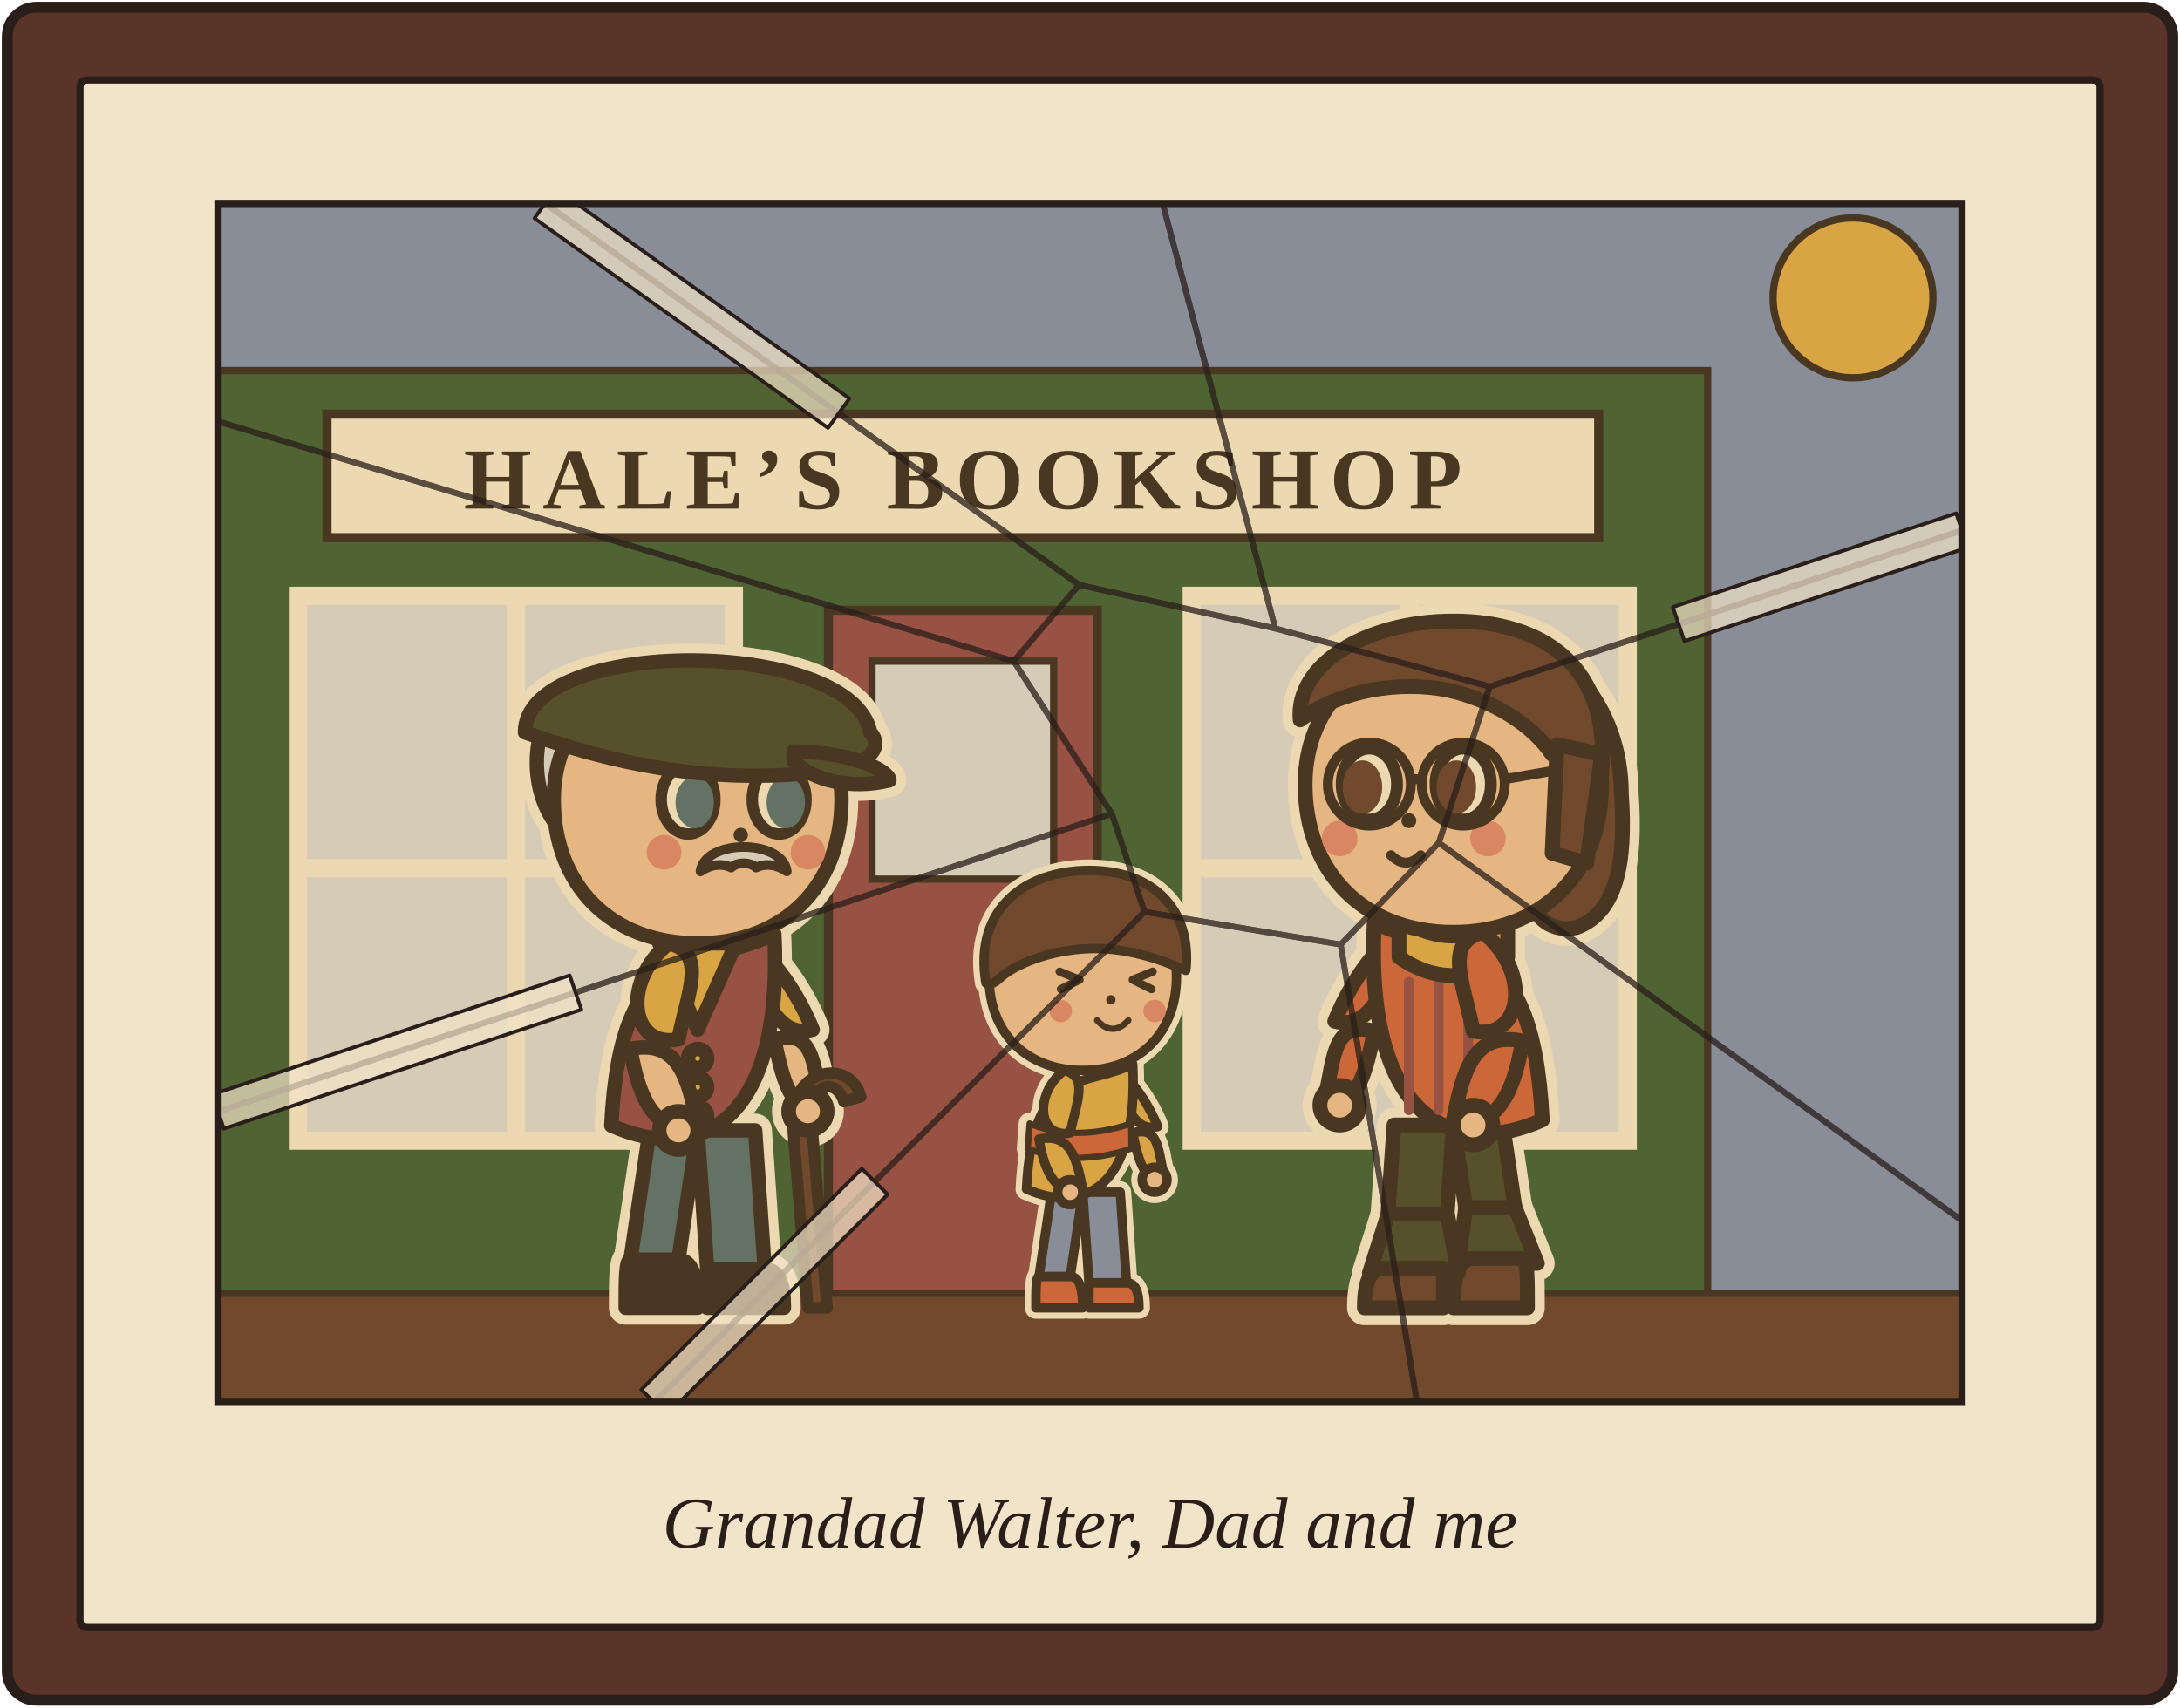
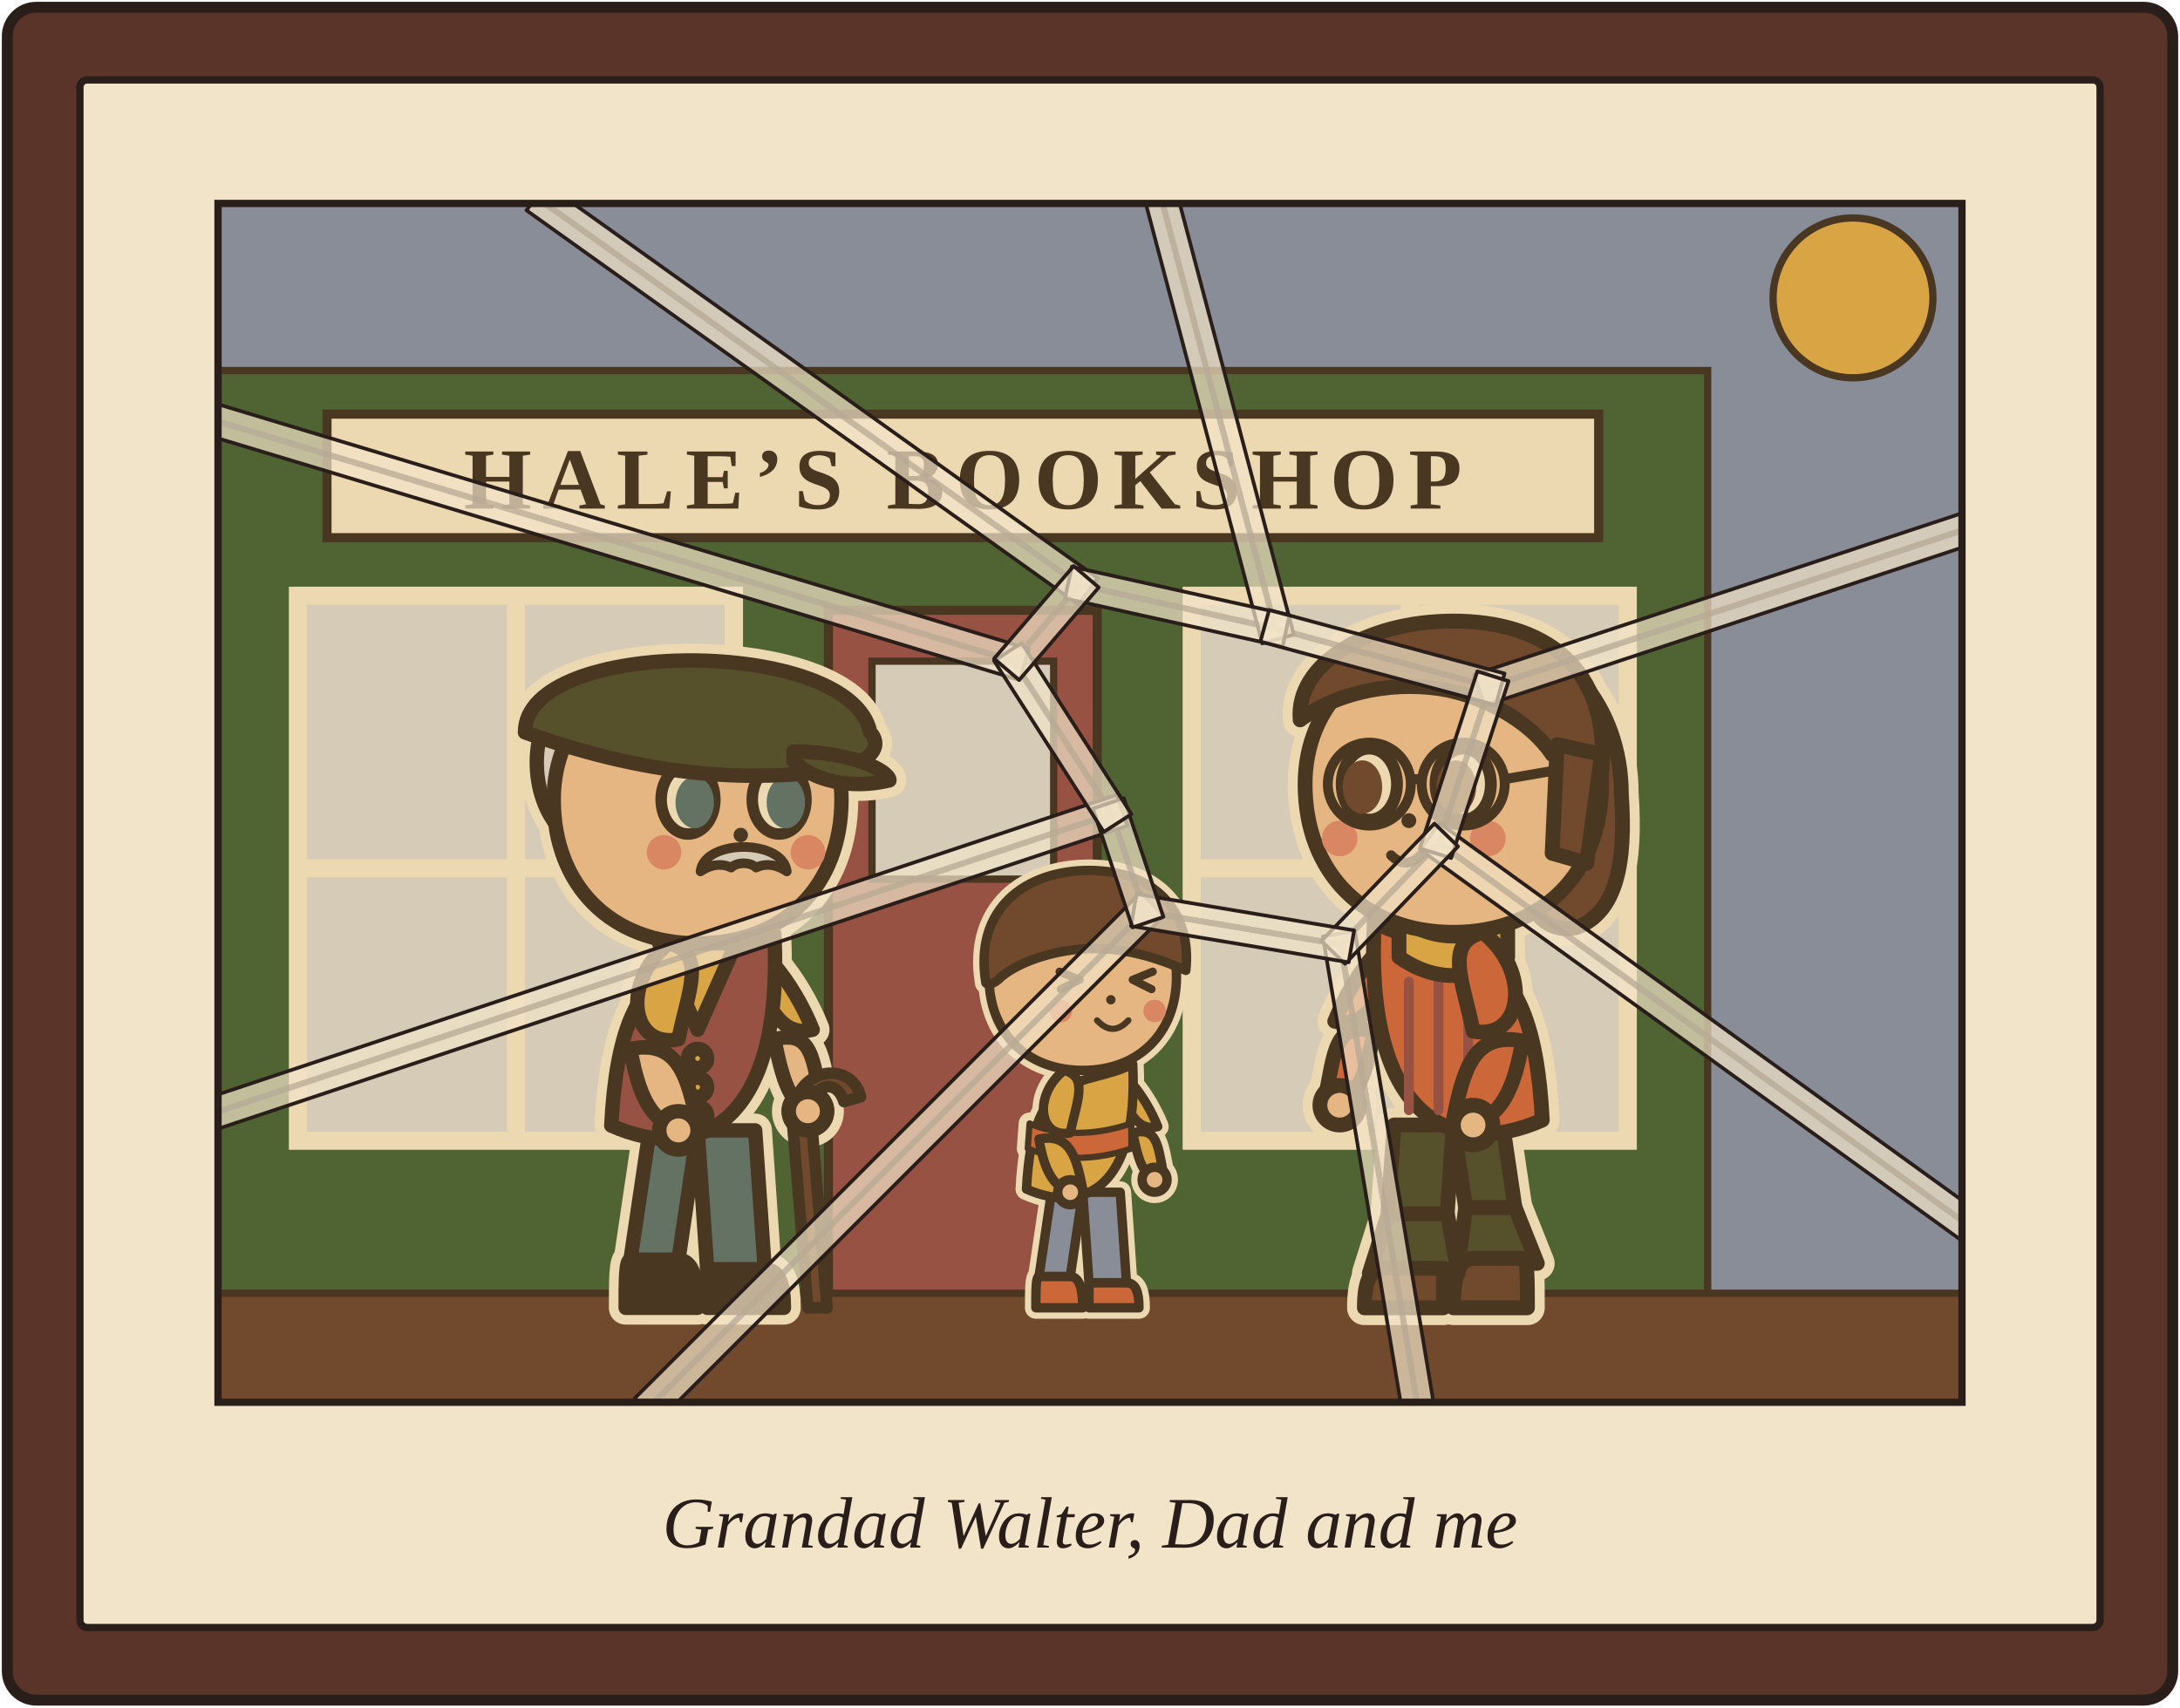
<svg xmlns="http://www.w3.org/2000/svg" viewBox="0 0 600 470" width="600" height="470">
  <rect x="2" y="2" width="596" height="466" rx="8" fill="#5a3428" stroke="#291e1a" stroke-width="3" />
  <rect x="22" y="22" width="556" height="426" rx="2" fill="#f2e4c9" stroke="#291e1a" stroke-width="2" />
  <clipPath id="photo">
    <rect x="0" y="0" width="480" height="330" />
  </clipPath>
  <g transform="translate(60 56)">
    <g clip-path="url(#photo)">
      <rect x="0" y="0" width="480" height="330" fill="#7687ab" />
      <circle cx="450" cy="26" r="22" fill="#d9a443" stroke="#291e1a" stroke-width="2" />
      <rect x="0" y="46" width="410" height="284" fill="#31542f" stroke="#291e1a" stroke-width="2" />
      <rect x="30" y="58" width="350" height="34" fill="#f2e4c9" stroke="#291e1a" stroke-width="2.5" />
      <text x="205" y="84" text-anchor="middle" font-family="Georgia, 'Times New Roman', serif" font-size="24" font-weight="bold" fill="#291e1a" letter-spacing="3">HALE’S BOOKSHOP</text>
      <g stroke="#f2e4c9" stroke-width="5">
        <rect x="22" y="108" width="120" height="150" fill="#d4d3d1" />
        <rect x="268" y="108" width="120" height="150" fill="#d4d3d1" />
        <path d="M 82 108 L 82 258 M 22 183 L 142 183 M 328 108 L 328 258 M 268 183 L 388 183" />
      </g>
      <rect x="168" y="112" width="74" height="192" fill="#893f43" stroke="#291e1a" stroke-width="2.5" />
      <rect x="180" y="126" width="50" height="60" fill="#d4d3d1" stroke="#291e1a" stroke-width="2" />
      <circle cx="230" cy="222" r="3.5" fill="#d9a443" stroke="#291e1a" stroke-width="1.5" />
      <rect x="0" y="300" width="480" height="330" fill="#5a3428" />
      <path d="M 0 300 L 480 300" stroke="#291e1a" stroke-width="2" />
      <g transform="translate(68.64 103.36) scale(1.32 1.32)">
        <g fill="#f2e4c9" stroke="#f2e4c9" stroke-width="7" stroke-linejoin="round" stroke-linecap="round">
          <path d="M 40,76 C 34,86 32,96 24,94 C 28,84 36,74 40,76 Z" fill="#f2e4c9" transform="translate(96 0) scale(-1 1)" />
          <path d="M 32,96 C 30,106 28,112 22,110 C 24,100 24,94 32,96 Z" fill="#f2e4c9" transform="translate(96 0) scale(-1 1)" />
          <circle cx="25" cy="111" r="4" fill="#f2e4c9" transform="translate(96 0) scale(-1 1)" />
          <path d="M 38,115 L 34,142 L 44,142 L 48,115 Z" fill="#f2e4c9" />
          <path d="M 34,142 L 44,142 C 47,142 48,146 48,152 L 33,152 C 33,146 33,142 34,142 Z" fill="#f2e4c9" />
          <path d="M 48,115 L 50,144 L 62,144 L 60,115 Z" fill="#f2e4c9" />
          <path d="M 50,144 L 62,144 C 65,144 66,147 66,152 L 50,152 Z" fill="#f2e4c9" />
          <path d="M 32,74 C 48,82 64,74 66,114 C 48,122 30,114 32,74 Z" fill="#f2e4c9" transform="translate(96 0) scale(-1 1)" />
          <path d="M 40,76 L 56,76 L 48,94 Z" fill="#f2e4c9" transform="translate(96 0) scale(-1 1)" />
          <circle cx="48" cy="100" r="2" fill="#f2e4c9" transform="translate(96 0) scale(-1 1)" />
          <circle cx="48" cy="106" r="2" fill="#f2e4c9" transform="translate(96 0) scale(-1 1)" />
          <circle cx="48" cy="112" r="2" fill="#f2e4c9" transform="translate(96 0) scale(-1 1)" />
          <path d="M 54,76 C 64,84 62,98 52,96 C 50,86 46,78 54,76 Z" fill="#f2e4c9" transform="translate(96 0) scale(-1 1)" />
          <path d="M 62,98 C 60,110 56,116 48,114 C 50,104 52,96 62,98 Z" fill="#f2e4c9" transform="translate(96 0) scale(-1 1)" />
          <circle cx="52" cy="115" r="4" fill="#f2e4c9" transform="translate(96 0) scale(-1 1)" />
          <path d="M 16,30 C 12,40 16,54 26,56 L 30,46 Z" fill="#f2e4c9" />
          <rect x="28" y="44" width="6" height="12" rx="3" fill="#f2e4c9" />
          <path d="M 48,18 C 66,18 78,30 78,46 C 78,64 66,76 48,76 C 30,76 18,64 18,46 C 18,30 30,18 48,18 Z" fill="#f2e4c9" />
          <path d="M 12,32 C 12,12 80,12 84,32 C 86,34 86,38 76,40 C 60,42 40,42 12,32 Z" fill="#f2e4c9" />
          <path d="M 68,36 C 80,36 88,40 88,42 C 80,44 72,42 68,38 Z" fill="#f2e4c9" />
        </g>
        <g stroke="#291e1a" stroke-width="3" stroke-linejoin="round" stroke-linecap="round">
          <path d="M 40,76 C 34,86 32,96 24,94 C 28,84 36,74 40,76 Z" fill="#d9a443" transform="translate(96 0) scale(-1 1)" />
          <path d="M 32,96 C 30,106 28,112 22,110 C 24,100 24,94 32,96 Z" fill="#e8b98f" transform="translate(96 0) scale(-1 1)" />
          <circle cx="25" cy="111" r="4" fill="#e8b98f" transform="translate(96 0) scale(-1 1)" />
          <path d="M 38,115 L 34,142 L 44,142 L 48,115 Z" fill="#496669" />
          <path d="M 34,142 L 44,142 C 47,142 48,146 48,152 L 33,152 C 33,146 33,142 34,142 Z" fill="#291e1a" />
          <path d="M 48,115 L 50,144 L 62,144 L 60,115 Z" fill="#496669" />
          <path d="M 50,144 L 62,144 C 65,144 66,147 66,152 L 50,152 Z" fill="#291e1a" />
          <path d="M 32,74 C 48,82 64,74 66,114 C 48,122 30,114 32,74 Z" fill="#893f43" transform="translate(96 0) scale(-1 1)" />
          <path d="M 40,76 L 56,76 L 48,94 Z" fill="#d9a443" transform="translate(96 0) scale(-1 1)" />
          <circle cx="48" cy="100" r="2" fill="#d9a443" transform="translate(96 0) scale(-1 1)" />
          <circle cx="48" cy="106" r="2" fill="#d9a443" transform="translate(96 0) scale(-1 1)" />
          <circle cx="48" cy="112" r="2" fill="#d9a443" transform="translate(96 0) scale(-1 1)" />
          <path d="M 54,76 C 64,84 62,98 52,96 C 50,86 46,78 54,76 Z" fill="#d9a443" transform="translate(96 0) scale(-1 1)" />
          <path d="M 62,98 C 60,110 56,116 48,114 C 50,104 52,96 62,98 Z" fill="#e8b98f" transform="translate(96 0) scale(-1 1)" />
          <circle cx="52" cy="115" r="4" fill="#e8b98f" transform="translate(96 0) scale(-1 1)" />
          <path d="M 16,30 C 12,40 16,54 26,56 L 30,46 Z" fill="#d4d3d1" />
          <rect x="28" y="44" width="6" height="12" rx="3" fill="#d4d3d1" />
          <path d="M 48,18 C 66,18 78,30 78,46 C 78,64 66,76 48,76 C 30,76 18,64 18,46 C 18,30 30,18 48,18 Z" fill="#e8b98f" />
          <circle cx="41" cy="57" r="3.6" fill="#d9806a" stroke="none" />
          <circle cx="71" cy="57" r="3.6" fill="#d9806a" stroke="none" />
          <ellipse cx="46" cy="46" rx="5.6" ry="7.2" fill="#f2e4c9" stroke-width="2.4" />
          <ellipse cx="47.4" cy="46.6" rx="4" ry="5.4" fill="#496669" stroke="none" />
          <ellipse cx="65" cy="46" rx="5.6" ry="7.2" fill="#f2e4c9" stroke-width="2.4" />
          <ellipse cx="66.4" cy="46.6" rx="4" ry="5.4" fill="#496669" stroke="none" />
          <circle cx="57" cy="53.4" r="1.5" fill="#291e1a" stroke="none" />
          <path d="M 48.6,61 C 49.4,54.2 65.8,54.2 66.6,61 C 64.6,59.6 62.2,59.2 60.2,60.2 C 59,59 56.2,59 55,60.2 C 53,59.2 50.6,59.6 48.6,61 Z" fill="#d4d3d1" stroke-width="2" />
          <path d="M 12,32 C 12,12 80,12 84,32 C 86,34 86,38 76,40 C 60,42 40,42 12,32 Z" fill="#393e26" />
          <path d="M 68,36 C 80,36 88,40 88,42 C 80,44 72,42 68,38 Z" fill="#393e26" />
        </g>
        <g transform="translate(96 0) scale(-1 1)" stroke="#291e1a" stroke-width="3" stroke-linejoin="round" stroke-linecap="round">
          <path d="M 24.5,110 L 21,152 L 25,152 L 28.5,110 Z" fill="#5a3428" stroke-width="2.4" />
          <path d="M 28,112 C 28,102 16,100 14,108 L 17.5,109 C 19,104 24.5,105 24.5,112 Z" fill="#5a3428" stroke-width="2.4" />
          <circle cx="25" cy="111" r="4" fill="#e8b98f" />
        </g>
      </g>
      <g transform="translate(405.28 97.28) scale(-1.36 1.36)">
        <g fill="#f2e4c9" stroke="#f2e4c9" stroke-width="7" stroke-linejoin="round" stroke-linecap="round">
          <path d="M 40,76 C 34,86 32,96 24,94 C 28,84 36,74 40,76 Z" fill="#f2e4c9" transform="translate(96 0) scale(-1 1)" />
          <path d="M 32,96 C 30,106 28,112 22,110 C 24,100 24,94 32,96 Z" fill="#f2e4c9" transform="translate(96 0) scale(-1 1)" />
          <circle cx="25" cy="111" r="4" fill="#f2e4c9" transform="translate(96 0) scale(-1 1)" />
          <path d="M 38,115 L 34,142 L 44,142 L 48,115 Z" fill="#f2e4c9" />
          <path d="M 35.5,131.7 L 31,143 L 47,143 L 45.5,131.7 Z" fill="#f2e4c9" />
          <path d="M 34,142 L 44,142 C 47,142 48,146 48,152 L 33,152 C 33,146 33,142 34,142 Z" fill="#f2e4c9" />
          <path d="M 48,115 L 50,144 L 62,144 L 60,115 Z" fill="#f2e4c9" />
          <path d="M 49.2,133 L 47,145 L 65,145 L 61.2,133 Z" fill="#f2e4c9" />
          <path d="M 50,144 L 62,144 C 65,144 66,147 66,152 L 50,152 Z" fill="#f2e4c9" />
          <path d="M 32,74 C 48,82 64,74 66,114 C 48,122 30,114 32,74 Z" fill="#f2e4c9" transform="translate(96 0) scale(-1 1)" />
          <path d="M 37,73 C 44,78 52,78 59,73 L 59,81 C 52,86 44,86 37,81 Z" fill="#f2e4c9" transform="translate(96 0) scale(-1 1)" />
          <path d="M 54,76 C 64,84 62,98 52,96 C 50,86 46,78 54,76 Z" fill="#f2e4c9" transform="translate(96 0) scale(-1 1)" />
          <path d="M 62,98 C 60,110 56,116 48,114 C 50,104 52,96 62,98 Z" fill="#f2e4c9" transform="translate(96 0) scale(-1 1)" />
          <circle cx="52" cy="115" r="4" fill="#f2e4c9" transform="translate(96 0) scale(-1 1)" />
          <path d="M 40,15 C 26,17 14,30 14,48 C 13,62 15,72 23,75 C 27,76 31,74 32,70 L 36,40 Z" fill="#f2e4c9" />
          <path d="M 48,18 C 66,18 78,30 78,46 C 78,64 66,76 48,76 C 30,76 18,64 18,46 C 18,30 30,18 48,18 Z" fill="#f2e4c9" />
          <path d="M 18,44 C 16,22 30,13 48,13 C 66,13 80,22 79,33 C 71,27 59,25 49,27 C 40,29 32,34 28,40 C 24,43 21,44 18,44 Z" fill="#f2e4c9" />
          <path d="M 18,40 L 27,38 L 28,60 L 21,62 Z" fill="#f2e4c9" />
        </g>
        <g stroke="#291e1a" stroke-width="3" stroke-linejoin="round" stroke-linecap="round">
          <path d="M 40,76 C 34,86 32,96 24,94 C 28,84 36,74 40,76 Z" fill="#c95937" transform="translate(96 0) scale(-1 1)" />
          <path d="M 32,96 C 30,106 28,112 22,110 C 24,100 24,94 32,96 Z" fill="#c95937" transform="translate(96 0) scale(-1 1)" />
          <circle cx="25" cy="111" r="4" fill="#e8b98f" transform="translate(96 0) scale(-1 1)" />
          <path d="M 38,115 L 34,142 L 44,142 L 48,115 Z" fill="#393e26" />
          <path d="M 35.5,131.7 L 31,143 L 47,143 L 45.5,131.7 Z" fill="#393e26" />
          <path d="M 34,142 L 44,142 C 47,142 48,146 48,152 L 33,152 C 33,146 33,142 34,142 Z" fill="#5a3428" />
          <path d="M 48,115 L 50,144 L 62,144 L 60,115 Z" fill="#393e26" />
          <path d="M 49.2,133 L 47,145 L 65,145 L 61.2,133 Z" fill="#393e26" />
          <path d="M 50,144 L 62,144 C 65,144 66,147 66,152 L 50,152 Z" fill="#5a3428" />
          <path d="M 32,74 C 48,82 64,74 66,114 C 48,122 30,114 32,74 Z" fill="#c95937" transform="translate(96 0) scale(-1 1)" />
          <path d="M 39,86 L 39,112" fill="none" stroke="#893f43" stroke-width="2" transform="translate(96 0) scale(-1 1)" />
          <path d="M 45,86 L 45,112" fill="none" stroke="#893f43" stroke-width="2" transform="translate(96 0) scale(-1 1)" />
          <path d="M 51,86 L 51,110" fill="none" stroke="#893f43" stroke-width="2" transform="translate(96 0) scale(-1 1)" />
          <path d="M 57,86 L 57,110" fill="none" stroke="#893f43" stroke-width="2" transform="translate(96 0) scale(-1 1)" />
          <path d="M 37,73 C 44,78 52,78 59,73 L 59,81 C 52,86 44,86 37,81 Z" fill="#d9a443" transform="translate(96 0) scale(-1 1)" />
          <path d="M 54,76 C 64,84 62,98 52,96 C 50,86 46,78 54,76 Z" fill="#c95937" transform="translate(96 0) scale(-1 1)" />
          <path d="M 62,98 C 60,110 56,116 48,114 C 50,104 52,96 62,98 Z" fill="#c95937" transform="translate(96 0) scale(-1 1)" />
          <circle cx="52" cy="115" r="4" fill="#e8b98f" transform="translate(96 0) scale(-1 1)" />
          <path d="M 40,15 C 26,17 14,30 14,48 C 13,62 15,72 23,75 C 27,76 31,74 32,70 L 36,40 Z" fill="#5a3428" />
          <path d="M 48,18 C 66,18 78,30 78,46 C 78,64 66,76 48,76 C 30,76 18,64 18,46 C 18,30 30,18 48,18 Z" fill="#e8b98f" />
          <circle cx="41" cy="57" r="3.6" fill="#d9806a" stroke="none" />
          <circle cx="71" cy="57" r="3.6" fill="#d9806a" stroke="none" />
          <ellipse cx="46" cy="46" rx="5.6" ry="7.2" fill="#f2e4c9" stroke-width="2.4" />
          <ellipse cx="47.4" cy="46.6" rx="4" ry="5.4" fill="#5a3428" stroke="none" />
          <ellipse cx="65" cy="46" rx="5.6" ry="7.2" fill="#f2e4c9" stroke-width="2.4" />
          <ellipse cx="66.4" cy="46.6" rx="4" ry="5.4" fill="#5a3428" stroke="none" />
          <circle cx="57" cy="53.4" r="1.5" fill="#291e1a" stroke="none" />
          <circle cx="46" cy="46" r="8.4" fill="none" stroke-width="2" />
          <circle cx="65" cy="46" r="8.4" fill="none" stroke-width="2" />
          <path d="M 54.4,45 L 56.6,45" fill="none" stroke-width="2" />
          <path d="M 37.6,45 L 26,43" fill="none" stroke-width="2" />
          <path d="M 54.6,60.4 Q 57.6,63.4 60.6,60.4" fill="none" stroke-width="2" />
          <path d="M 18,44 C 16,22 30,13 48,13 C 66,13 80,22 79,33 C 71,27 59,25 49,27 C 40,29 32,34 28,40 C 24,43 21,44 18,44 Z" fill="#5a3428" />
          <path d="M 18,40 L 27,38 L 28,60 L 21,62 Z" fill="#5a3428" />
        </g>
      </g>
      <g transform="translate(196.72 173.28) scale(0.86 0.86)">
        <g fill="#f2e4c9" stroke="#f2e4c9" stroke-width="7" stroke-linejoin="round" stroke-linecap="round">
          <path d="M 40,76 C 34,86 32,96 24,94 C 28,84 36,74 40,76 Z" fill="#f2e4c9" transform="translate(96 0) scale(-1 1)" />
          <path d="M 32,96 C 30,106 28,112 22,110 C 24,100 24,94 32,96 Z" fill="#f2e4c9" transform="translate(96 0) scale(-1 1)" />
          <circle cx="25" cy="111" r="4" fill="#f2e4c9" transform="translate(96 0) scale(-1 1)" />
          <path d="M 38,115 L 34,142 L 44,142 L 48,115 Z" fill="#f2e4c9" />
          <path d="M 34,142 L 44,142 C 47,142 48,146 48,152 L 33,152 C 33,146 33,142 34,142 Z" fill="#f2e4c9" />
          <path d="M 48,115 L 50,144 L 62,144 L 60,115 Z" fill="#f2e4c9" />
          <path d="M 50,144 L 62,144 C 65,144 66,147 66,152 L 50,152 Z" fill="#f2e4c9" />
          <path d="M 32,74 C 48,82 64,74 66,114 C 48,122 30,114 32,74 Z" fill="#f2e4c9" transform="translate(96 0) scale(-1 1)" />
          <path d="M 32.5,93 C 44,97 56,97 65,93 L 65.6,101 C 56,105 44,105 32.4,101 Z" fill="#f2e4c9" transform="translate(96 0) scale(-1 1)" />
          <path d="M 54,76 C 64,84 62,98 52,96 C 50,86 46,78 54,76 Z" fill="#f2e4c9" transform="translate(96 0) scale(-1 1)" />
          <path d="M 62,98 C 60,110 56,116 48,114 C 50,104 52,96 62,98 Z" fill="#f2e4c9" transform="translate(96 0) scale(-1 1)" />
          <circle cx="52" cy="115" r="4" fill="#f2e4c9" transform="translate(96 0) scale(-1 1)" />
          <path d="M 48,18 C 66,18 78,30 78,46 C 78,64 66,76 48,76 C 30,76 18,64 18,46 C 18,30 30,18 48,18 Z" fill="#f2e4c9" />
          <path d="M 17,48 C 13,24 30,12 50,12 C 71,12 83,25 81,44 C 72,40 62,37 52,37 C 40,37 28,41 22,46 C 20,48 18,49 17,48 Z" fill="#f2e4c9" />
        </g>
        <g stroke="#291e1a" stroke-width="3" stroke-linejoin="round" stroke-linecap="round">
          <path d="M 40,76 C 34,86 32,96 24,94 C 28,84 36,74 40,76 Z" fill="#d9a443" transform="translate(96 0) scale(-1 1)" />
          <path d="M 32,96 C 30,106 28,112 22,110 C 24,100 24,94 32,96 Z" fill="#d9a443" transform="translate(96 0) scale(-1 1)" />
          <circle cx="25" cy="111" r="4" fill="#e8b98f" transform="translate(96 0) scale(-1 1)" />
          <path d="M 38,115 L 34,142 L 44,142 L 48,115 Z" fill="#7687ab" />
          <path d="M 34,142 L 44,142 C 47,142 48,146 48,152 L 33,152 C 33,146 33,142 34,142 Z" fill="#c95937" />
          <path d="M 48,115 L 50,144 L 62,144 L 60,115 Z" fill="#7687ab" />
          <path d="M 50,144 L 62,144 C 65,144 66,147 66,152 L 50,152 Z" fill="#c95937" />
          <path d="M 32,74 C 48,82 64,74 66,114 C 48,122 30,114 32,74 Z" fill="#d9a443" transform="translate(96 0) scale(-1 1)" />
          <path d="M 32.5,93 C 44,97 56,97 65,93 L 65.6,101 C 56,105 44,105 32.4,101 Z" fill="#c95937" stroke-width="2" transform="translate(96 0) scale(-1 1)" />
          <path d="M 54,76 C 64,84 62,98 52,96 C 50,86 46,78 54,76 Z" fill="#d9a443" transform="translate(96 0) scale(-1 1)" />
          <path d="M 62,98 C 60,110 56,116 48,114 C 50,104 52,96 62,98 Z" fill="#d9a443" transform="translate(96 0) scale(-1 1)" />
          <circle cx="52" cy="115" r="4" fill="#e8b98f" transform="translate(96 0) scale(-1 1)" />
          <path d="M 48,18 C 66,18 78,30 78,46 C 78,64 66,76 48,76 C 30,76 18,64 18,46 C 18,30 30,18 48,18 Z" fill="#e8b98f" />
          <circle cx="41" cy="57" r="3.6" fill="#d9806a" stroke="none" />
          <circle cx="71" cy="57" r="3.6" fill="#d9806a" stroke="none" />
          <path d="M 40.6,44.4 L 47,47 L 41,50" fill="none" stroke-width="2.6" />
          <path d="M 70.4,44.4 L 64,47 L 70,50" fill="none" stroke-width="2.6" />
          <circle cx="57" cy="53.4" r="1.5" fill="#291e1a" stroke="none" />
          <path d="M 52.6,60 Q 57.6,65.4 62.6,60" fill="none" stroke-width="2" />
          <path d="M 17,48 C 13,24 30,12 50,12 C 71,12 83,25 81,44 C 72,40 62,37 52,37 C 40,37 28,41 22,46 C 20,48 18,49 17,48 Z" fill="#5a3428" />
        </g>
      </g>
      <rect x="0" y="0" width="480" height="330" fill="#d9a443" opacity="0.18" />
      <g fill="none" stroke="#291e1a" stroke-width="1.6" stroke-linejoin="round" opacity="0.75">
        <path d="M 237,105 L 90,0 L 260,0 L 291,117 Z" />
        <path d="M 291,117 L 260,0 L 480,0 L 480,90 L 350,133 Z" />
        <path d="M 350,133 L 480,90 L 480,280 L 336,176 Z" />
        <path d="M 336,176 L 480,280 L 480,330 L 330,330 L 309,204 Z" />
        <path d="M 309,204 L 330,330 L 120,330 L 255,195 Z" />
        <path d="M 255,195 L 120,330 L 0,330 L 0,250 L 246,168 Z" />
        <path d="M 246,168 L 0,250 L 0,60 L 219,126 Z" />
        <path d="M 219,126 L 0,60 L 0,0 L 90,0 L 237,105 Z" />
        <path d="M 237,105 L 291,117 L 350,133 L 336,176 L 309,204 L 255,195 L 246,168 L 219,126 Z" />
      </g>
      <g fill="#f2e4c9" fill-opacity="0.7" stroke="#291e1a" stroke-width="1" stroke-linejoin="round">
-         <path d="M 87.1,4.1 L 167.9,61.8 L 173.8,53.7 L 92.9,-4.1 Z" />
-         <path d="M 478.4,85.3 L 400.4,111.1 L 403.6,120.5 L 481.6,94.7 Z" />
-         <path d="M 123.5,333.5 L 184.3,272.8 L 177.2,265.7 L 116.5,326.5 Z" />
-         <path d="M 1.6,254.7 L 100,221.9 L 96.8,212.5 L -1.6,245.3 Z" />
+         <path d="M 242.1,103.1 L 90.2,-5.4 L 84.9,1.9 L 236.8,110.4 Z" />
+         <path d="M 254.9,-1.7 L 287.4,121.1 L 296.1,118.7 L 263.6,-4.1 Z" />
+         <path d="M 294.9,113.3 L 235,100 L 233.1,108.7 L 293,122 Z" />
+         <path d="M 481.4,84.8 L 345.7,129.7 L 348.6,138.2 L 484.3,93.3 Z" />
+         <path d="M 354.1,129.4 L 289.3,111.9 L 286.9,120.6 L 351.7,138.1 Z" />
+         <path d="M 485.1,278.1 L 336.2,170.6 L 330.9,177.9 L 479.8,285.4 Z" />
+         <path d="M 339.4,180.2 L 355.2,131.5 L 346.6,128.8 L 330.8,177.5 Z" />
+         <path d="M 334.9,332.2 L 312.9,200.3 L 304.1,201.8 L 326.1,333.7 Z" />
+         <path d="M 310.2,209.3 L 341.3,177 L 334.8,170.7 L 303.7,203 Z" />
+         <path d="M 121.1,335.3 L 260.3,196.1 L 253.9,189.7 L 114.7,328.9 Z" />
+         <path d="M 251.3,198.9 L 311.2,208.9 L 312.7,200.1 L 252.8,190.1 Z" />
+         <path d="M -1.4,255.2 L 250.3,171.3 L 247.4,162.8 L -4.3,246.7 Z" />
+         <path d="M 240.8,166.6 L 251.7,199.3 L 260.2,196.4 L 249.3,163.7 Z" />
+         <path d="M -4.2,63.4 L 220.6,131.2 L 223.2,122.6 L -1.6,54.8 Z" />
+         <path d="M 213.6,125.9 L 243.8,173 L 251.4,168.1 L 221.2,121 Z" />
+         <path d="M 235.5,99.8 L 213.6,125.3 L 220.5,131.2 L 242.4,105.7 Z" />
      </g>
    </g>
    <rect x="0" y="0" width="480" height="330" fill="none" stroke="#291e1a" stroke-width="2" />
  </g>
  <text x="300" y="426" text-anchor="middle" font-family="Georgia, 'Times New Roman', serif" font-style="italic" font-size="20" fill="#291e1a">Grandad Walter, Dad and me</text>
</svg>
